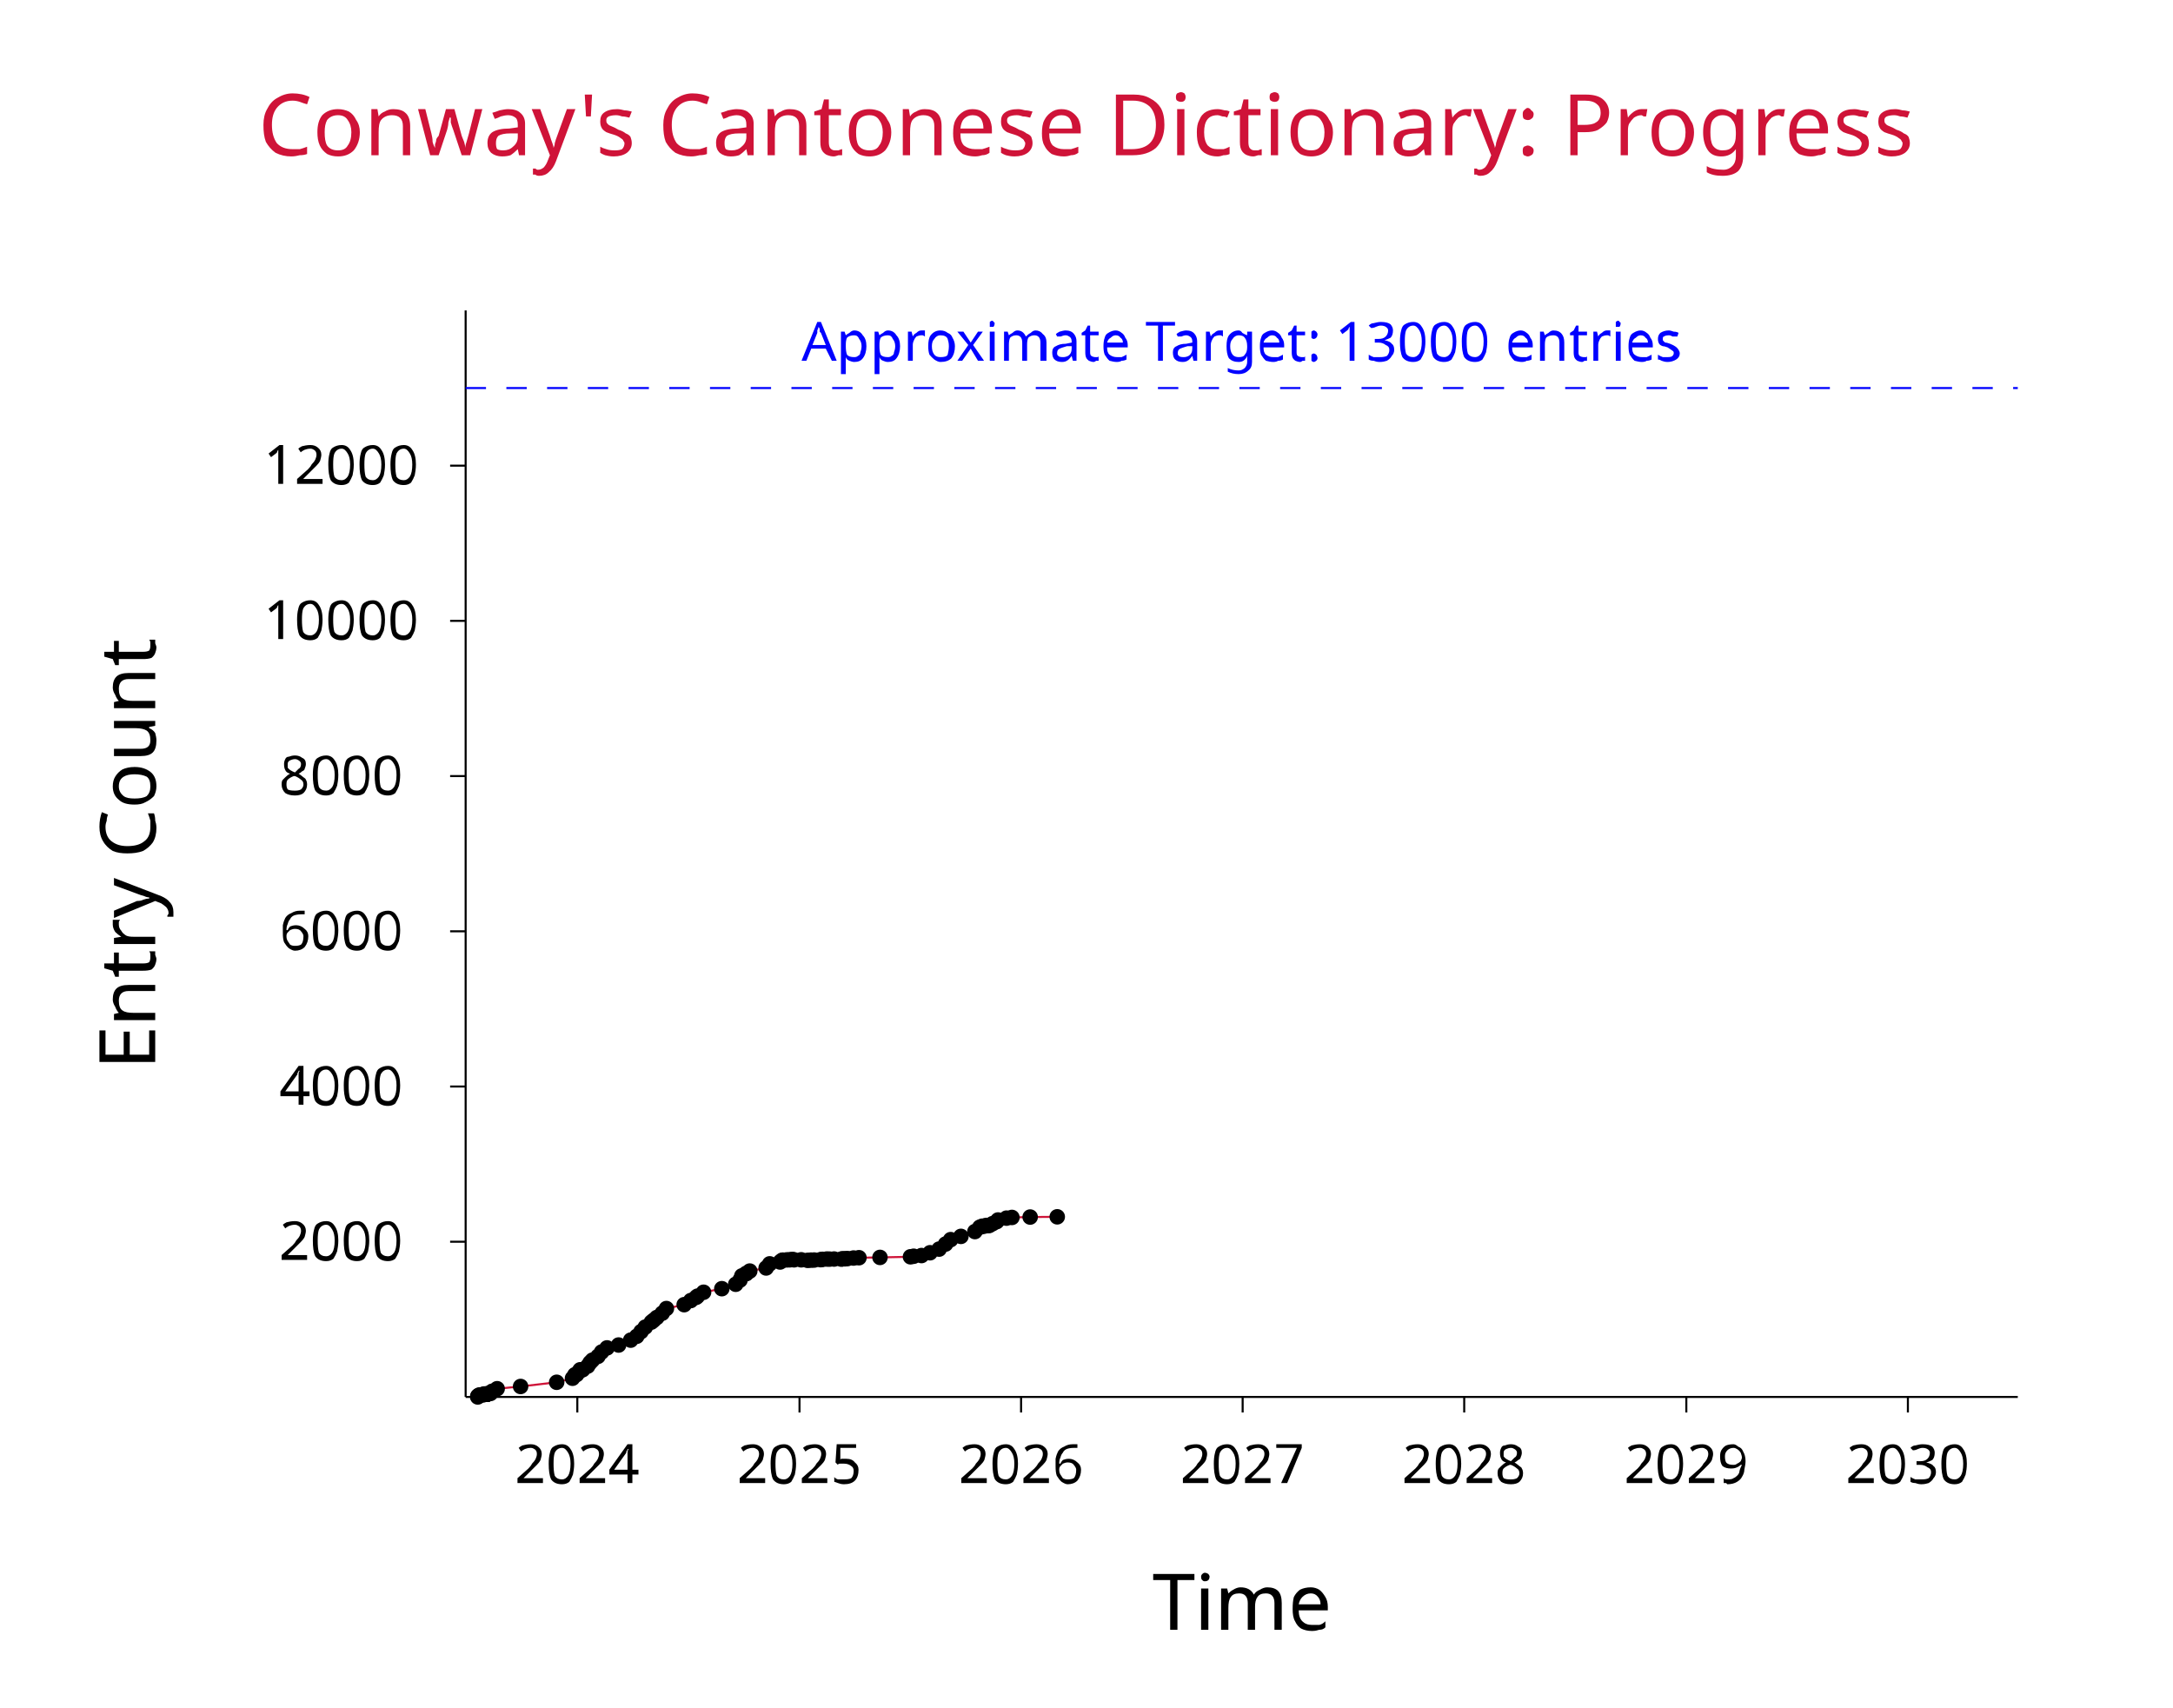
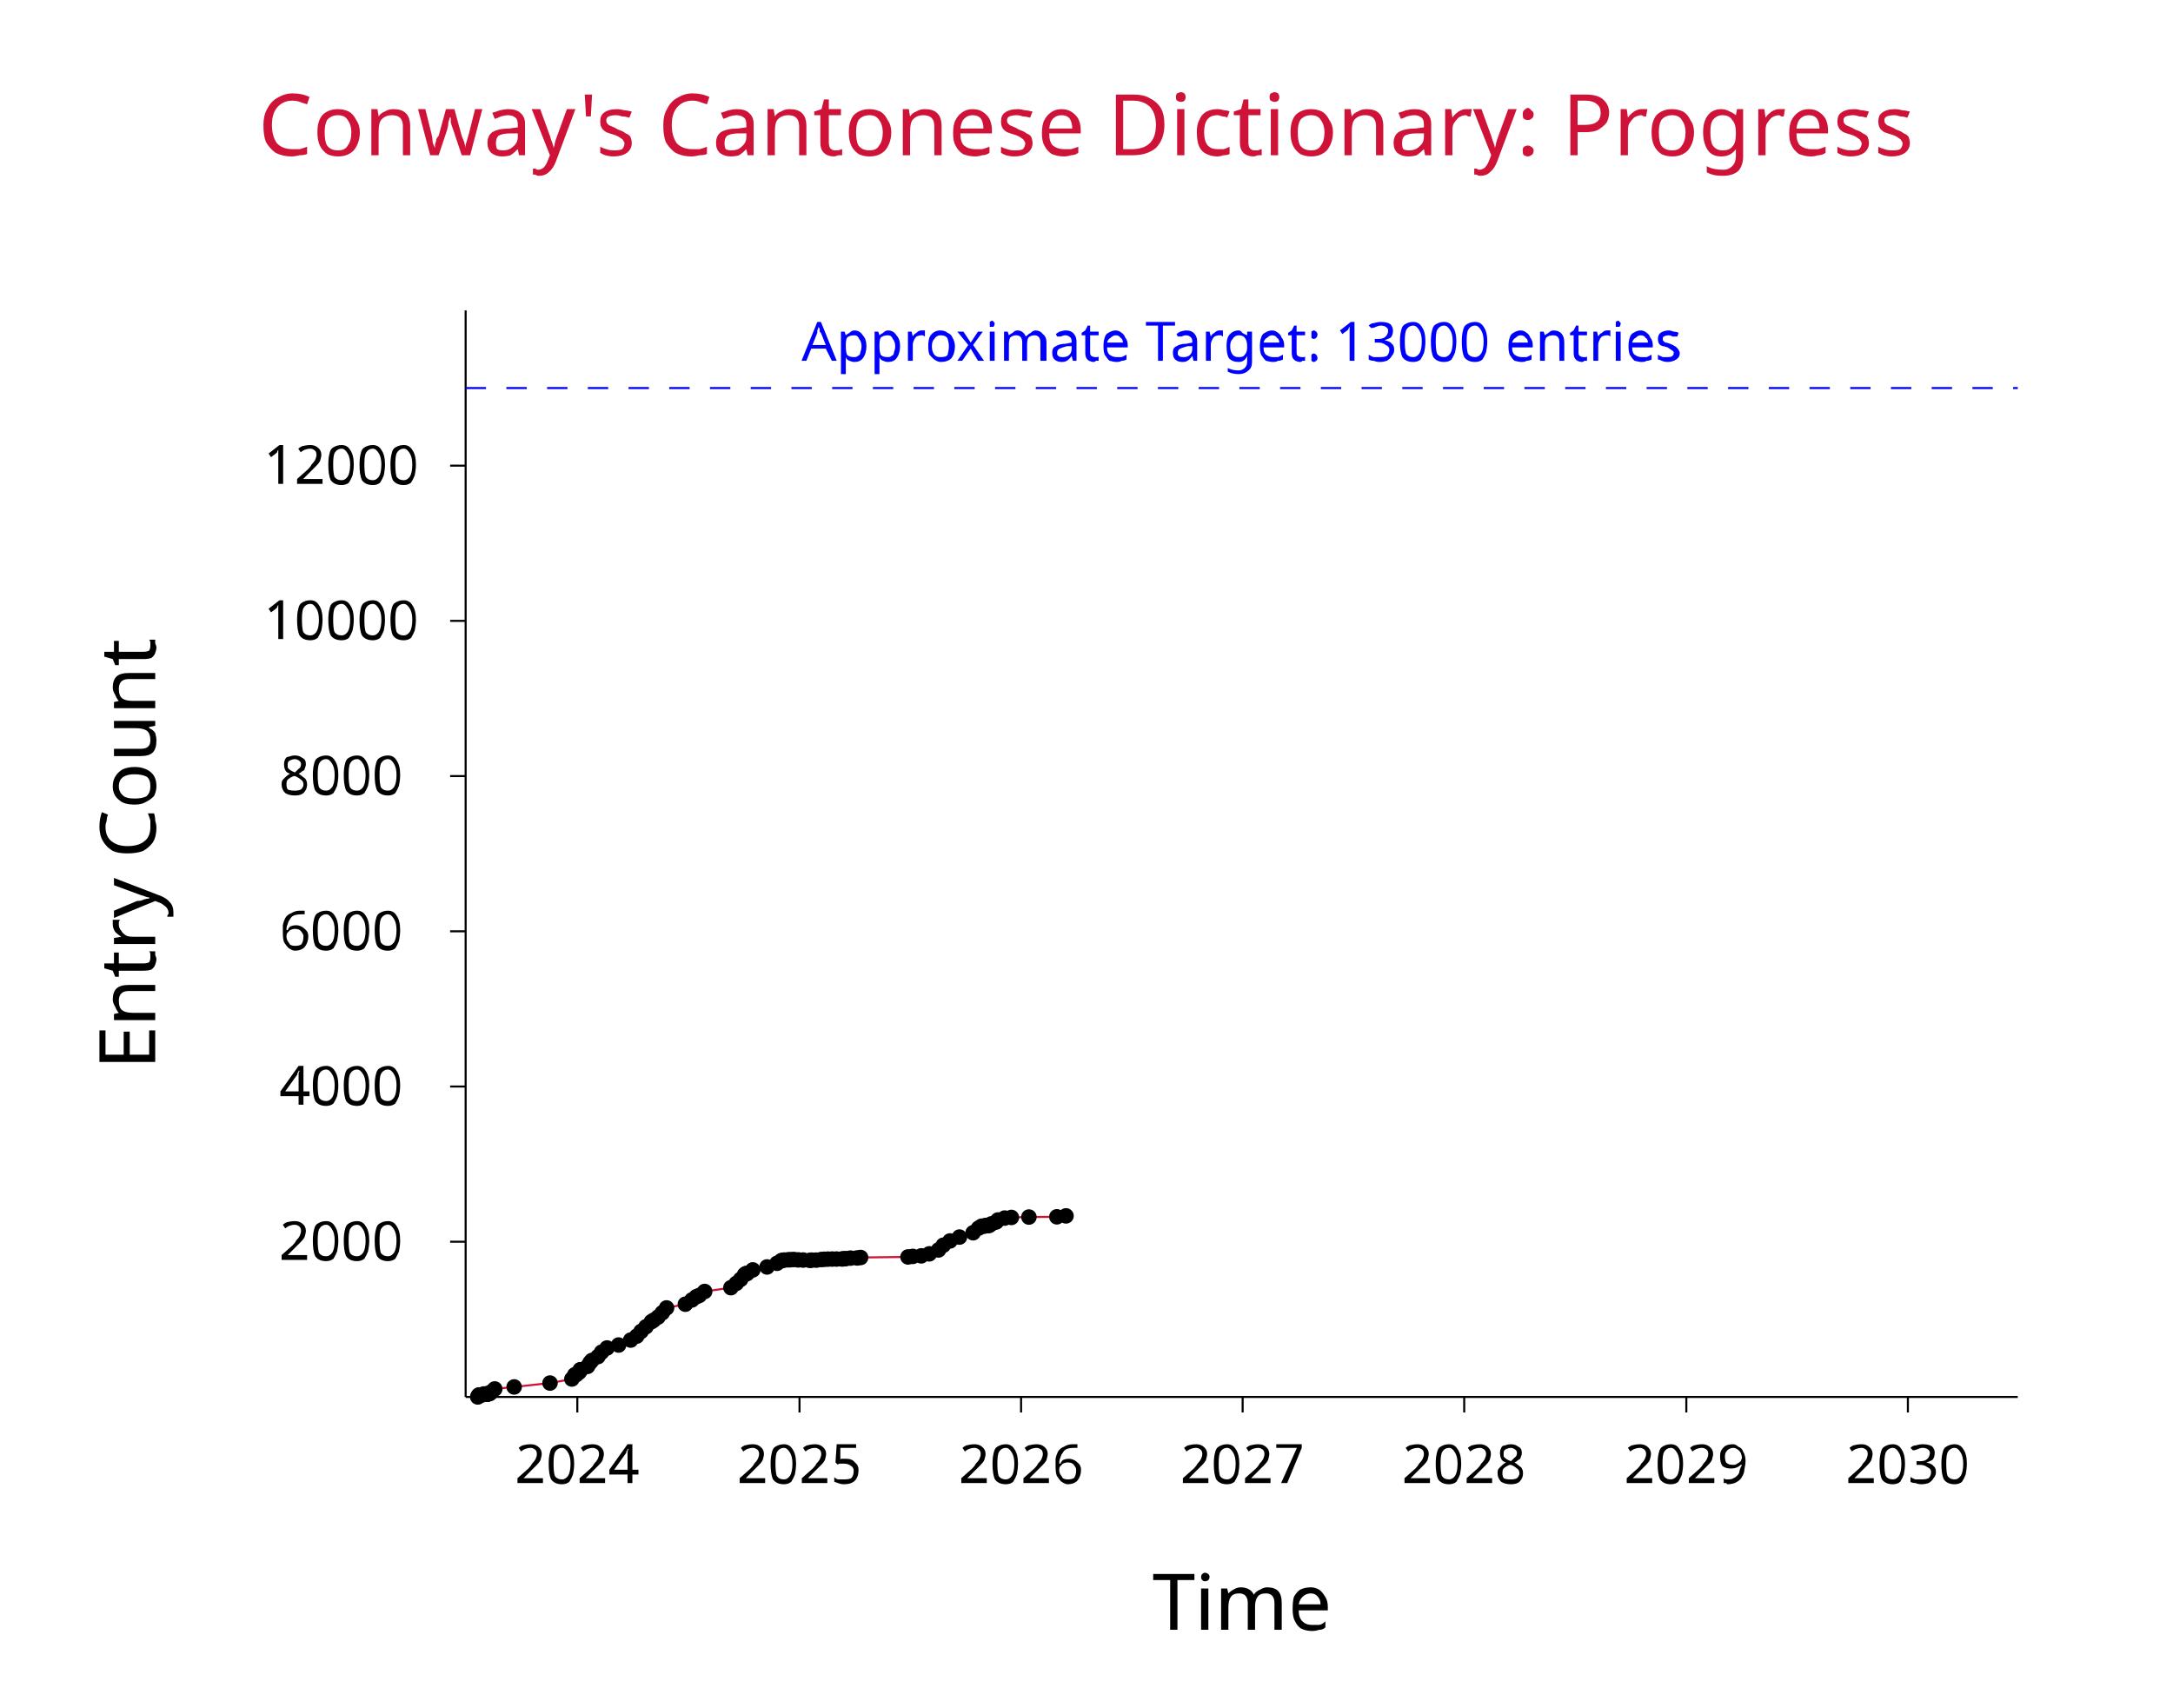
<svg xmlns="http://www.w3.org/2000/svg" viewBox="-6 -4 28 22" width="960px">
  <style>
circle:hover {fill: #cf1338}
circle {fill: black}
line, polyline {stroke: black; stroke-width: 0.104%}polyline {stroke: #cf1338}line.target {stroke: blue; stroke-dasharray: 1.042%}
polyline {fill: none}text {font-family: sans-serif; font-size: 1px; text-anchor: middle}
text.target {fill: blue; font-size: 0.7px}
text.tick {font-size: 0.7px}
text.title {fill: #cf1338; font-size: 1.1px}
</style>
  <text class="title" x="8" y="-2">Conway's Cantonese Dictionary: Progress</text>
  <line x1="0" y1="14" x2="20" y2="14" />
  <text x="10" y="14" dy="3em">Time</text>
  <line x1="1.439" y1="14" x2="1.439" y2="14.2" />
  <text class="tick" x="1.439" y="14.2" dy="1.3em">2024</text>
  <line x1="4.302" y1="14" x2="4.302" y2="14.2" />
  <text class="tick" x="4.302" y="14.2" dy="1.3em">2025</text>
  <line x1="7.157" y1="14" x2="7.157" y2="14.2" />
  <text class="tick" x="7.157" y="14.2" dy="1.3em">2026</text>
  <line x1="10.012" y1="14" x2="10.012" y2="14.2" />
  <text class="tick" x="10.012" y="14.2" dy="1.3em">2027</text>
  <line x1="12.867" y1="14" x2="12.867" y2="14.2" />
  <text class="tick" x="12.867" y="14.2" dy="1.3em">2028</text>
  <line x1="15.729" y1="14" x2="15.729" y2="14.2" />
  <text class="tick" x="15.729" y="14.2" dy="1.3em">2029</text>
  <line x1="18.584" y1="14" x2="18.584" y2="14.2" />
  <text class="tick" x="18.584" y="14.2" dy="1.3em">2030</text>
  <line x1="0" y1="14" x2="0" y2="0" />
  <text x="0" y="7" dy="-4em" transform="rotate(-90 0 7)">Entry Count</text>
  <line x1="0" y1="12" x2="-0.2" y2="12" />
  <text class="tick" x="-0.2" y="12" dx="-2em" dy="0.33em">2000</text>
  <line x1="0" y1="10" x2="-0.2" y2="10" />
  <text class="tick" x="-0.2" y="10" dx="-2em" dy="0.33em">4000</text>
  <line x1="0" y1="8" x2="-0.2" y2="8" />
  <text class="tick" x="-0.2" y="8" dx="-2em" dy="0.33em">6000</text>
  <line x1="0" y1="6" x2="-0.2" y2="6" />
  <text class="tick" x="-0.2" y="6" dx="-2em" dy="0.33em">8000</text>
  <line x1="0" y1="4" x2="-0.2" y2="4" />
  <text class="tick" x="-0.2" y="4" dx="-2em" dy="0.33em">10000</text>
  <line x1="0" y1="2" x2="-0.2" y2="2" />
  <text class="tick" x="-0.2" y="2" dx="-2em" dy="0.33em">12000</text>
  <line class="target" x1="0" y1="1" x2="20" y2="1" />
  <text class="target" x="10" y="1" dy="-0.5em">Approximate Target: 13000 entries</text>
-   <polyline points="7.623,11.679 7.274,11.682 7.039,11.687 6.969,11.696 6.86,11.72 6.843,11.741 6.79,11.767 6.748,11.79 6.735,11.79 6.71,11.79 6.679,11.8 6.656,11.8 6.625,11.813 6.562,11.869 6.382,11.931 6.25,11.973 6.184,12.03 6.101,12.095 5.984,12.142 5.874,12.178 5.773,12.187 5.732,12.194 5.339,12.202 5.068,12.206 4.998,12.21 4.92,12.217 4.887,12.22 4.857,12.22 4.841,12.224 4.747,12.223 4.69,12.224 4.654,12.223 4.599,12.227 4.574,12.231 4.49,12.236 4.45,12.237 4.407,12.24 4.324,12.233 4.232,12.233 4.208,12.229 4.176,12.233 4.138,12.234 4.088,12.237 4.074,12.242 4.052,12.261 3.918,12.285 3.872,12.338 3.661,12.378 3.617,12.41 3.614,12.41 3.559,12.44 3.535,12.495 3.48,12.548 3.301,12.605 3.066,12.651 2.988,12.701 2.97,12.717 2.901,12.758 2.816,12.811 2.587,12.861 2.533,12.921 2.464,12.976 2.422,13.012 2.393,13.036 2.315,13.1 2.26,13.158 2.205,13.218 2.127,13.268 1.971,13.331 1.822,13.368 1.752,13.421 1.705,13.477 1.634,13.526 1.604,13.557 1.572,13.603 1.509,13.649 1.476,13.65 1.463,13.672 1.43,13.712 1.408,13.714 1.377,13.759 1.173,13.811 0.708,13.865 0.406,13.894 0.342,13.927 0.32,13.955 0.287,13.962 0.282,13.962 0.281,13.962 0.281,13.962 0.28,13.962 0.28,13.962 0.279,13.962 0.274,13.962 0.273,13.962 0.258,13.962 0.258,13.962 0.235,13.962 0.223,13.974 0.179,13.974 0.164,13.984 0.157,13.99 0.156,14" />
-   <circle cx="7.623" cy="11.679" r="0.1" />
-   <circle cx="7.274" cy="11.682" r="0.1" />
-   <circle cx="7.039" cy="11.687" r="0.1" />
-   <circle cx="6.969" cy="11.696" r="0.1" />
-   <circle cx="6.86" cy="11.72" r="0.1" />
-   <circle cx="6.843" cy="11.741" r="0.1" />
-   <circle cx="6.79" cy="11.767" r="0.1" />
-   <circle cx="6.748" cy="11.79" r="0.1" />
-   <circle cx="6.735" cy="11.79" r="0.1" />
-   <circle cx="6.71" cy="11.79" r="0.1" />
-   <circle cx="6.679" cy="11.8" r="0.1" />
-   <circle cx="6.656" cy="11.8" r="0.1" />
-   <circle cx="6.625" cy="11.813" r="0.1" />
-   <circle cx="6.562" cy="11.869" r="0.1" />
-   <circle cx="6.382" cy="11.931" r="0.1" />
-   <circle cx="6.25" cy="11.973" r="0.1" />
-   <circle cx="6.184" cy="12.03" r="0.1" />
-   <circle cx="6.101" cy="12.095" r="0.1" />
-   <circle cx="5.984" cy="12.142" r="0.1" />
-   <circle cx="5.874" cy="12.178" r="0.1" />
-   <circle cx="5.773" cy="12.187" r="0.1" />
-   <circle cx="5.732" cy="12.194" r="0.1" />
-   <circle cx="5.339" cy="12.202" r="0.1" />
-   <circle cx="5.068" cy="12.206" r="0.1" />
-   <circle cx="4.998" cy="12.21" r="0.1" />
-   <circle cx="4.92" cy="12.217" r="0.1" />
-   <circle cx="4.887" cy="12.22" r="0.1" />
-   <circle cx="4.857" cy="12.22" r="0.1" />
-   <circle cx="4.841" cy="12.224" r="0.1" />
-   <circle cx="4.747" cy="12.223" r="0.1" />
-   <circle cx="4.69" cy="12.224" r="0.1" />
-   <circle cx="4.654" cy="12.223" r="0.1" />
-   <circle cx="4.599" cy="12.227" r="0.1" />
-   <circle cx="4.574" cy="12.231" r="0.1" />
-   <circle cx="4.49" cy="12.236" r="0.1" />
-   <circle cx="4.45" cy="12.237" r="0.1" />
-   <circle cx="4.407" cy="12.24" r="0.1" />
-   <circle cx="4.324" cy="12.233" r="0.1" />
-   <circle cx="4.232" cy="12.233" r="0.1" />
-   <circle cx="4.208" cy="12.229" r="0.1" />
-   <circle cx="4.176" cy="12.233" r="0.1" />
-   <circle cx="4.138" cy="12.234" r="0.1" />
-   <circle cx="4.088" cy="12.237" r="0.1" />
-   <circle cx="4.074" cy="12.242" r="0.1" />
-   <circle cx="4.052" cy="12.261" r="0.1" />
-   <circle cx="3.918" cy="12.285" r="0.1" />
-   <circle cx="3.872" cy="12.338" r="0.1" />
-   <circle cx="3.661" cy="12.378" r="0.1" />
-   <circle cx="3.617" cy="12.41" r="0.1" />
+   <polyline points="7.736,11.667 7.618,11.679 7.258,11.682 7.032,11.687 6.946,11.695 6.859,11.72 6.836,11.746 6.774,11.77 6.746,11.79 6.734,11.79 6.703,11.79 6.678,11.8 6.648,11.8 6.609,11.825 6.539,11.884 6.363,11.94 6.241,11.99 6.155,12.045 6.093,12.106 5.974,12.156 5.871,12.182 5.761,12.189 5.7,12.196 5.089,12.203 5.044,12.209 4.959,12.211 4.897,12.218 4.873,12.22 4.849,12.222 4.779,12.223 4.724,12.223 4.67,12.224 4.622,12.226 4.584,12.229 4.518,12.237 4.458,12.237 4.435,12.24 4.349,12.236 4.286,12.234 4.228,12.229 4.184,12.232 4.154,12.233 4.106,12.236 4.082,12.24 4.067,12.245 4.012,12.278 3.884,12.325 3.7,12.363 3.628,12.409 3.614,12.41 3.595,12.423 3.543,12.485 3.487,12.537 3.418,12.592 3.08,12.641 3.011,12.692 2.972,12.709 2.916,12.75 2.831,12.805 2.589,12.853 2.534,12.915 2.479,12.971 2.422,13.012 2.393,13.031 2.323,13.096 2.26,13.156 2.205,13.216 2.127,13.267 1.971,13.331 1.822,13.369 1.752,13.423 1.705,13.48 1.627,13.53 1.603,13.558 1.571,13.606 1.486,13.65 1.476,13.65 1.462,13.682 1.425,13.713 1.407,13.714 1.369,13.769 1.087,13.821 0.625,13.871 0.375,13.897 0.337,13.931 0.312,13.956 0.283,13.962 0.282,13.962 0.281,13.962 0.281,13.962 0.28,13.962 0.28,13.962 0.274,13.962 0.274,13.962 0.273,13.962 0.258,13.962 0.257,13.962 0.234,13.962 0.211,13.974 0.171,13.974 0.162,13.988 0.156,14" />
+   <circle cx="7.736" cy="11.667" r="0.1" />
+   <circle cx="7.618" cy="11.679" r="0.1" />
+   <circle cx="7.258" cy="11.682" r="0.1" />
+   <circle cx="7.032" cy="11.687" r="0.1" />
+   <circle cx="6.946" cy="11.695" r="0.1" />
+   <circle cx="6.859" cy="11.72" r="0.1" />
+   <circle cx="6.836" cy="11.746" r="0.1" />
+   <circle cx="6.774" cy="11.77" r="0.1" />
+   <circle cx="6.746" cy="11.79" r="0.1" />
+   <circle cx="6.734" cy="11.79" r="0.1" />
+   <circle cx="6.703" cy="11.79" r="0.1" />
+   <circle cx="6.678" cy="11.8" r="0.1" />
+   <circle cx="6.648" cy="11.8" r="0.1" />
+   <circle cx="6.609" cy="11.825" r="0.1" />
+   <circle cx="6.539" cy="11.884" r="0.1" />
+   <circle cx="6.363" cy="11.94" r="0.1" />
+   <circle cx="6.241" cy="11.99" r="0.1" />
+   <circle cx="6.155" cy="12.045" r="0.1" />
+   <circle cx="6.093" cy="12.106" r="0.1" />
+   <circle cx="5.974" cy="12.156" r="0.1" />
+   <circle cx="5.871" cy="12.182" r="0.1" />
+   <circle cx="5.761" cy="12.189" r="0.1" />
+   <circle cx="5.7" cy="12.196" r="0.1" />
+   <circle cx="5.089" cy="12.203" r="0.1" />
+   <circle cx="5.044" cy="12.209" r="0.1" />
+   <circle cx="4.959" cy="12.211" r="0.1" />
+   <circle cx="4.897" cy="12.218" r="0.1" />
+   <circle cx="4.873" cy="12.22" r="0.1" />
+   <circle cx="4.849" cy="12.222" r="0.1" />
+   <circle cx="4.779" cy="12.223" r="0.1" />
+   <circle cx="4.724" cy="12.223" r="0.1" />
+   <circle cx="4.67" cy="12.224" r="0.1" />
+   <circle cx="4.622" cy="12.226" r="0.1" />
+   <circle cx="4.584" cy="12.229" r="0.1" />
+   <circle cx="4.518" cy="12.237" r="0.1" />
+   <circle cx="4.458" cy="12.237" r="0.1" />
+   <circle cx="4.435" cy="12.24" r="0.1" />
+   <circle cx="4.349" cy="12.236" r="0.1" />
+   <circle cx="4.286" cy="12.234" r="0.1" />
+   <circle cx="4.228" cy="12.229" r="0.1" />
+   <circle cx="4.184" cy="12.232" r="0.1" />
+   <circle cx="4.154" cy="12.233" r="0.1" />
+   <circle cx="4.106" cy="12.236" r="0.1" />
+   <circle cx="4.082" cy="12.24" r="0.1" />
+   <circle cx="4.067" cy="12.245" r="0.1" />
+   <circle cx="4.012" cy="12.278" r="0.1" />
+   <circle cx="3.884" cy="12.325" r="0.1" />
+   <circle cx="3.7" cy="12.363" r="0.1" />
+   <circle cx="3.628" cy="12.409" r="0.1" />
  <circle cx="3.614" cy="12.41" r="0.1" />
-   <circle cx="3.559" cy="12.44" r="0.1" />
-   <circle cx="3.535" cy="12.495" r="0.1" />
-   <circle cx="3.48" cy="12.548" r="0.1" />
-   <circle cx="3.301" cy="12.605" r="0.1" />
-   <circle cx="3.066" cy="12.651" r="0.1" />
-   <circle cx="2.988" cy="12.701" r="0.1" />
-   <circle cx="2.97" cy="12.717" r="0.1" />
-   <circle cx="2.901" cy="12.758" r="0.1" />
-   <circle cx="2.816" cy="12.811" r="0.1" />
-   <circle cx="2.587" cy="12.861" r="0.1" />
-   <circle cx="2.533" cy="12.921" r="0.1" />
-   <circle cx="2.464" cy="12.976" r="0.1" />
+   <circle cx="3.595" cy="12.423" r="0.1" />
+   <circle cx="3.543" cy="12.485" r="0.1" />
+   <circle cx="3.487" cy="12.537" r="0.1" />
+   <circle cx="3.418" cy="12.592" r="0.1" />
+   <circle cx="3.08" cy="12.641" r="0.1" />
+   <circle cx="3.011" cy="12.692" r="0.1" />
+   <circle cx="2.972" cy="12.709" r="0.1" />
+   <circle cx="2.916" cy="12.75" r="0.1" />
+   <circle cx="2.831" cy="12.805" r="0.1" />
+   <circle cx="2.589" cy="12.853" r="0.1" />
+   <circle cx="2.534" cy="12.915" r="0.1" />
+   <circle cx="2.479" cy="12.971" r="0.1" />
  <circle cx="2.422" cy="13.012" r="0.1" />
-   <circle cx="2.393" cy="13.036" r="0.1" />
-   <circle cx="2.315" cy="13.1" r="0.1" />
-   <circle cx="2.26" cy="13.158" r="0.1" />
-   <circle cx="2.205" cy="13.218" r="0.1" />
-   <circle cx="2.127" cy="13.268" r="0.1" />
+   <circle cx="2.393" cy="13.031" r="0.1" />
+   <circle cx="2.323" cy="13.096" r="0.1" />
+   <circle cx="2.26" cy="13.156" r="0.1" />
+   <circle cx="2.205" cy="13.216" r="0.1" />
+   <circle cx="2.127" cy="13.267" r="0.1" />
  <circle cx="1.971" cy="13.331" r="0.1" />
-   <circle cx="1.822" cy="13.368" r="0.1" />
-   <circle cx="1.752" cy="13.421" r="0.1" />
-   <circle cx="1.705" cy="13.477" r="0.1" />
-   <circle cx="1.634" cy="13.526" r="0.1" />
-   <circle cx="1.604" cy="13.557" r="0.1" />
-   <circle cx="1.572" cy="13.603" r="0.1" />
-   <circle cx="1.509" cy="13.649" r="0.1" />
+   <circle cx="1.822" cy="13.369" r="0.1" />
+   <circle cx="1.752" cy="13.423" r="0.1" />
+   <circle cx="1.705" cy="13.48" r="0.1" />
+   <circle cx="1.627" cy="13.53" r="0.1" />
+   <circle cx="1.603" cy="13.558" r="0.1" />
+   <circle cx="1.571" cy="13.606" r="0.1" />
+   <circle cx="1.486" cy="13.65" r="0.1" />
  <circle cx="1.476" cy="13.65" r="0.1" />
-   <circle cx="1.463" cy="13.672" r="0.1" />
-   <circle cx="1.43" cy="13.712" r="0.1" />
-   <circle cx="1.408" cy="13.714" r="0.1" />
-   <circle cx="1.377" cy="13.759" r="0.1" />
-   <circle cx="1.173" cy="13.811" r="0.1" />
-   <circle cx="0.708" cy="13.865" r="0.1" />
-   <circle cx="0.406" cy="13.894" r="0.1" />
-   <circle cx="0.342" cy="13.927" r="0.1" />
-   <circle cx="0.32" cy="13.955" r="0.1" />
-   <circle cx="0.287" cy="13.962" r="0.1" />
+   <circle cx="1.462" cy="13.682" r="0.1" />
+   <circle cx="1.425" cy="13.713" r="0.1" />
+   <circle cx="1.407" cy="13.714" r="0.1" />
+   <circle cx="1.369" cy="13.769" r="0.1" />
+   <circle cx="1.087" cy="13.821" r="0.1" />
+   <circle cx="0.625" cy="13.871" r="0.1" />
+   <circle cx="0.375" cy="13.897" r="0.1" />
+   <circle cx="0.337" cy="13.931" r="0.1" />
+   <circle cx="0.312" cy="13.956" r="0.1" />
+   <circle cx="0.283" cy="13.962" r="0.1" />
  <circle cx="0.282" cy="13.962" r="0.1" />
  <circle cx="0.281" cy="13.962" r="0.1" />
  <circle cx="0.281" cy="13.962" r="0.1" />
  <circle cx="0.28" cy="13.962" r="0.1" />
  <circle cx="0.28" cy="13.962" r="0.1" />
-   <circle cx="0.279" cy="13.962" r="0.1" />
+   <circle cx="0.274" cy="13.962" r="0.1" />
  <circle cx="0.274" cy="13.962" r="0.1" />
  <circle cx="0.273" cy="13.962" r="0.1" />
  <circle cx="0.258" cy="13.962" r="0.1" />
-   <circle cx="0.258" cy="13.962" r="0.1" />
-   <circle cx="0.235" cy="13.962" r="0.1" />
-   <circle cx="0.223" cy="13.974" r="0.1" />
-   <circle cx="0.179" cy="13.974" r="0.1" />
-   <circle cx="0.164" cy="13.984" r="0.1" />
-   <circle cx="0.157" cy="13.99" r="0.1" />
+   <circle cx="0.257" cy="13.962" r="0.1" />
+   <circle cx="0.234" cy="13.962" r="0.1" />
+   <circle cx="0.211" cy="13.974" r="0.1" />
+   <circle cx="0.171" cy="13.974" r="0.1" />
+   <circle cx="0.162" cy="13.988" r="0.1" />
  <circle cx="0.156" cy="14" r="0.1" />
</svg>
